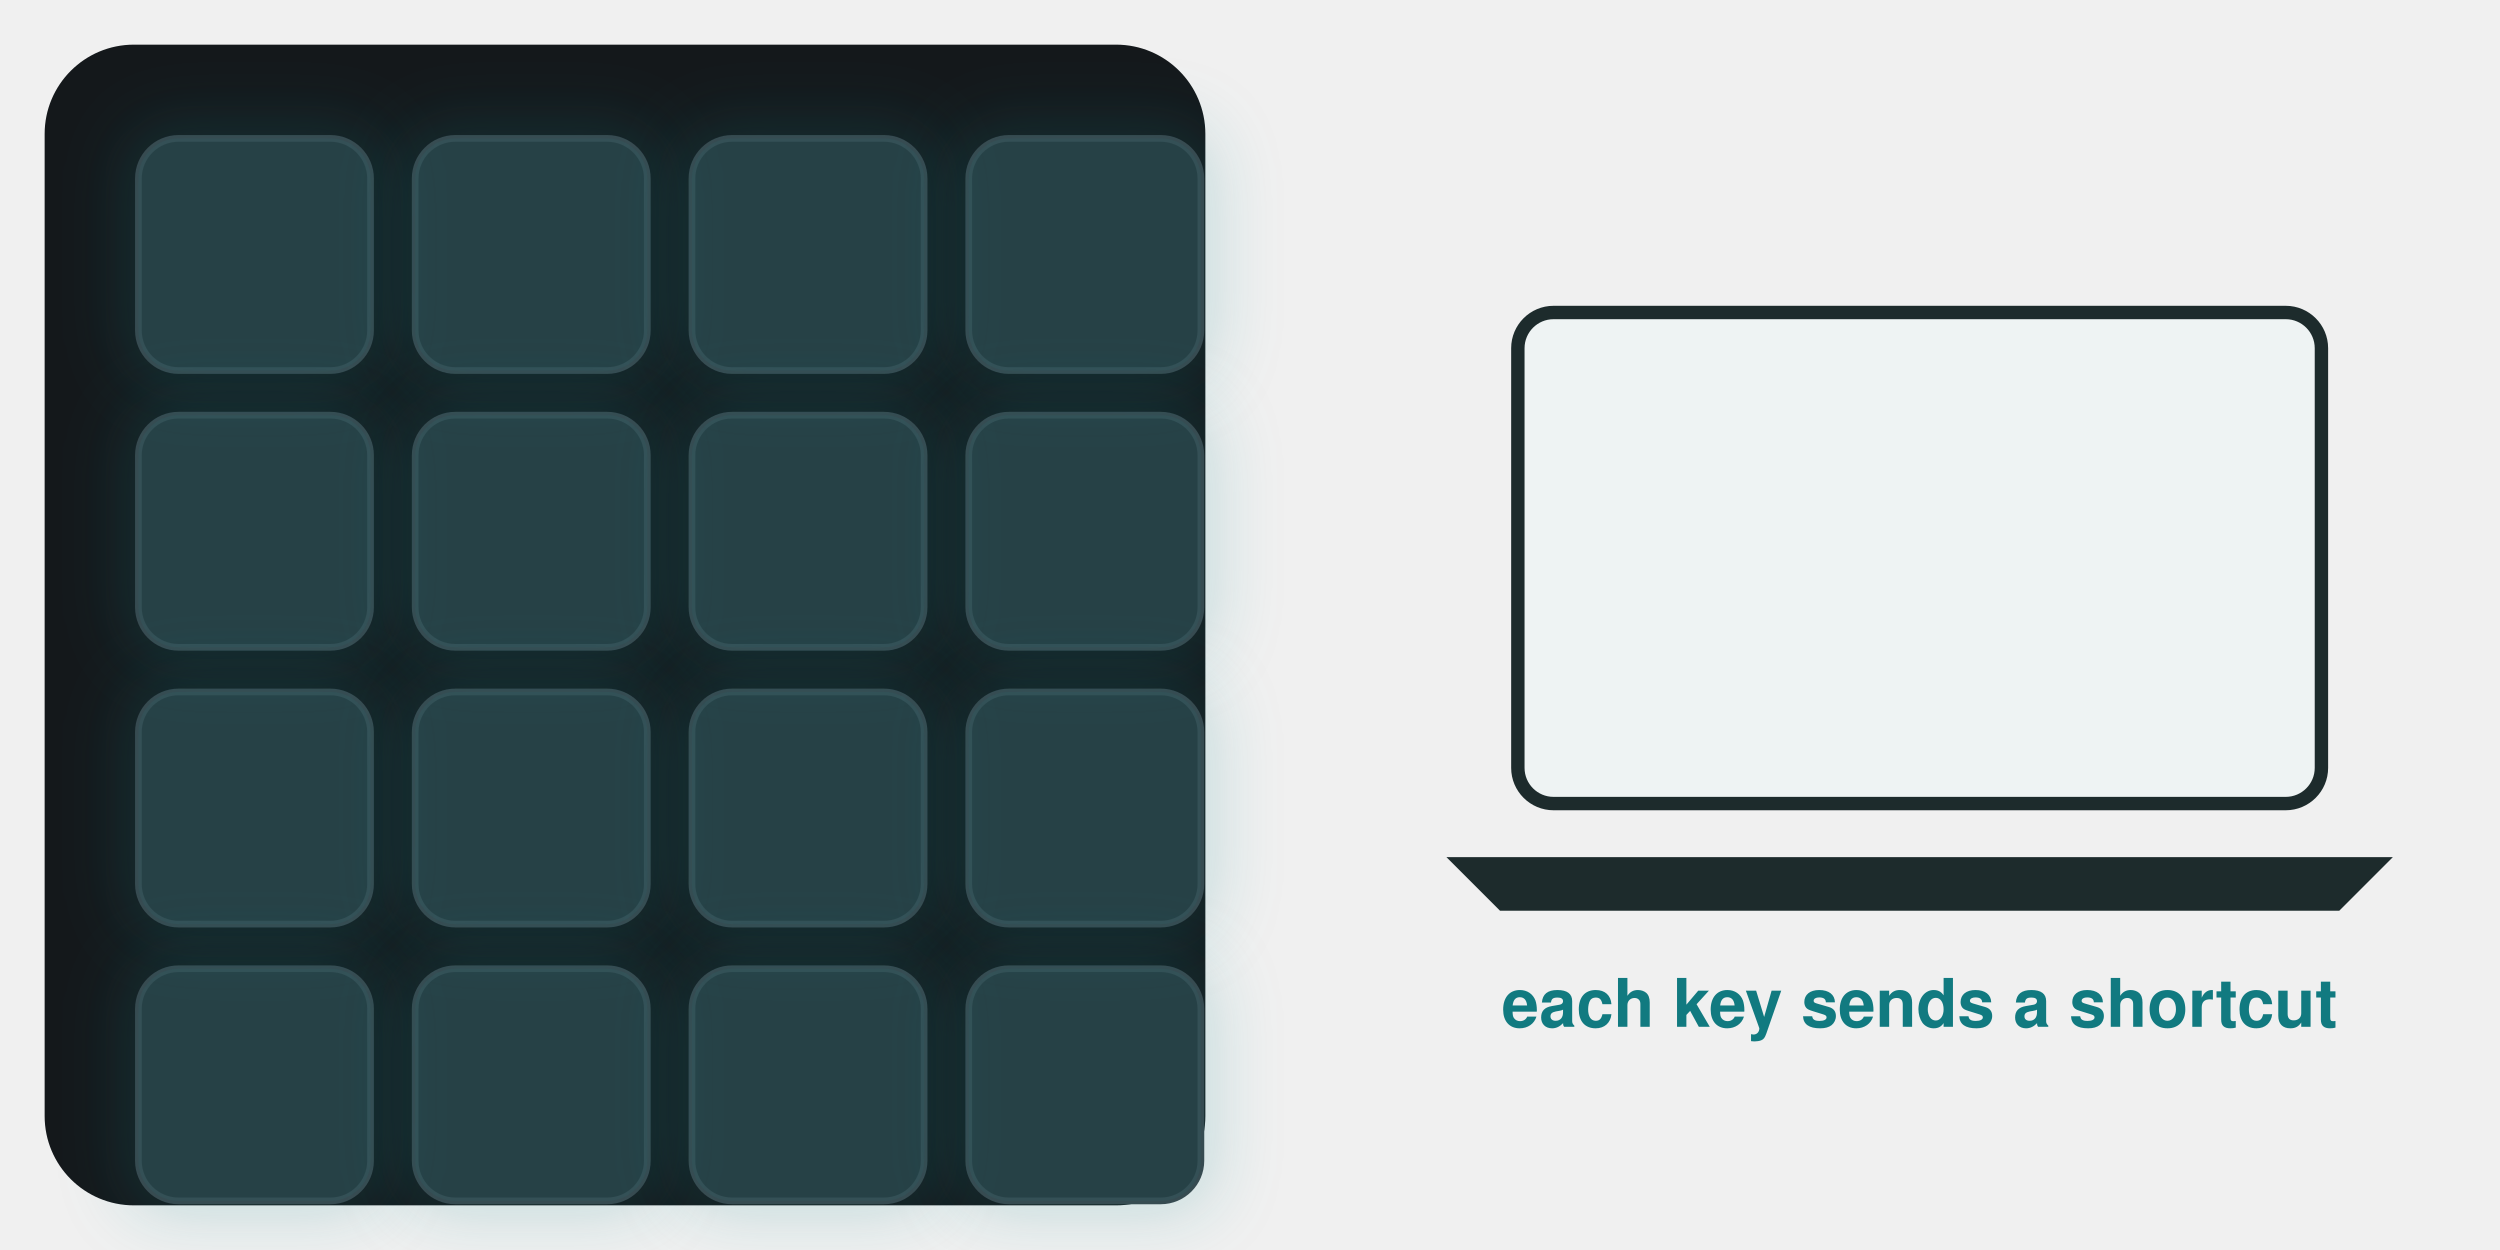
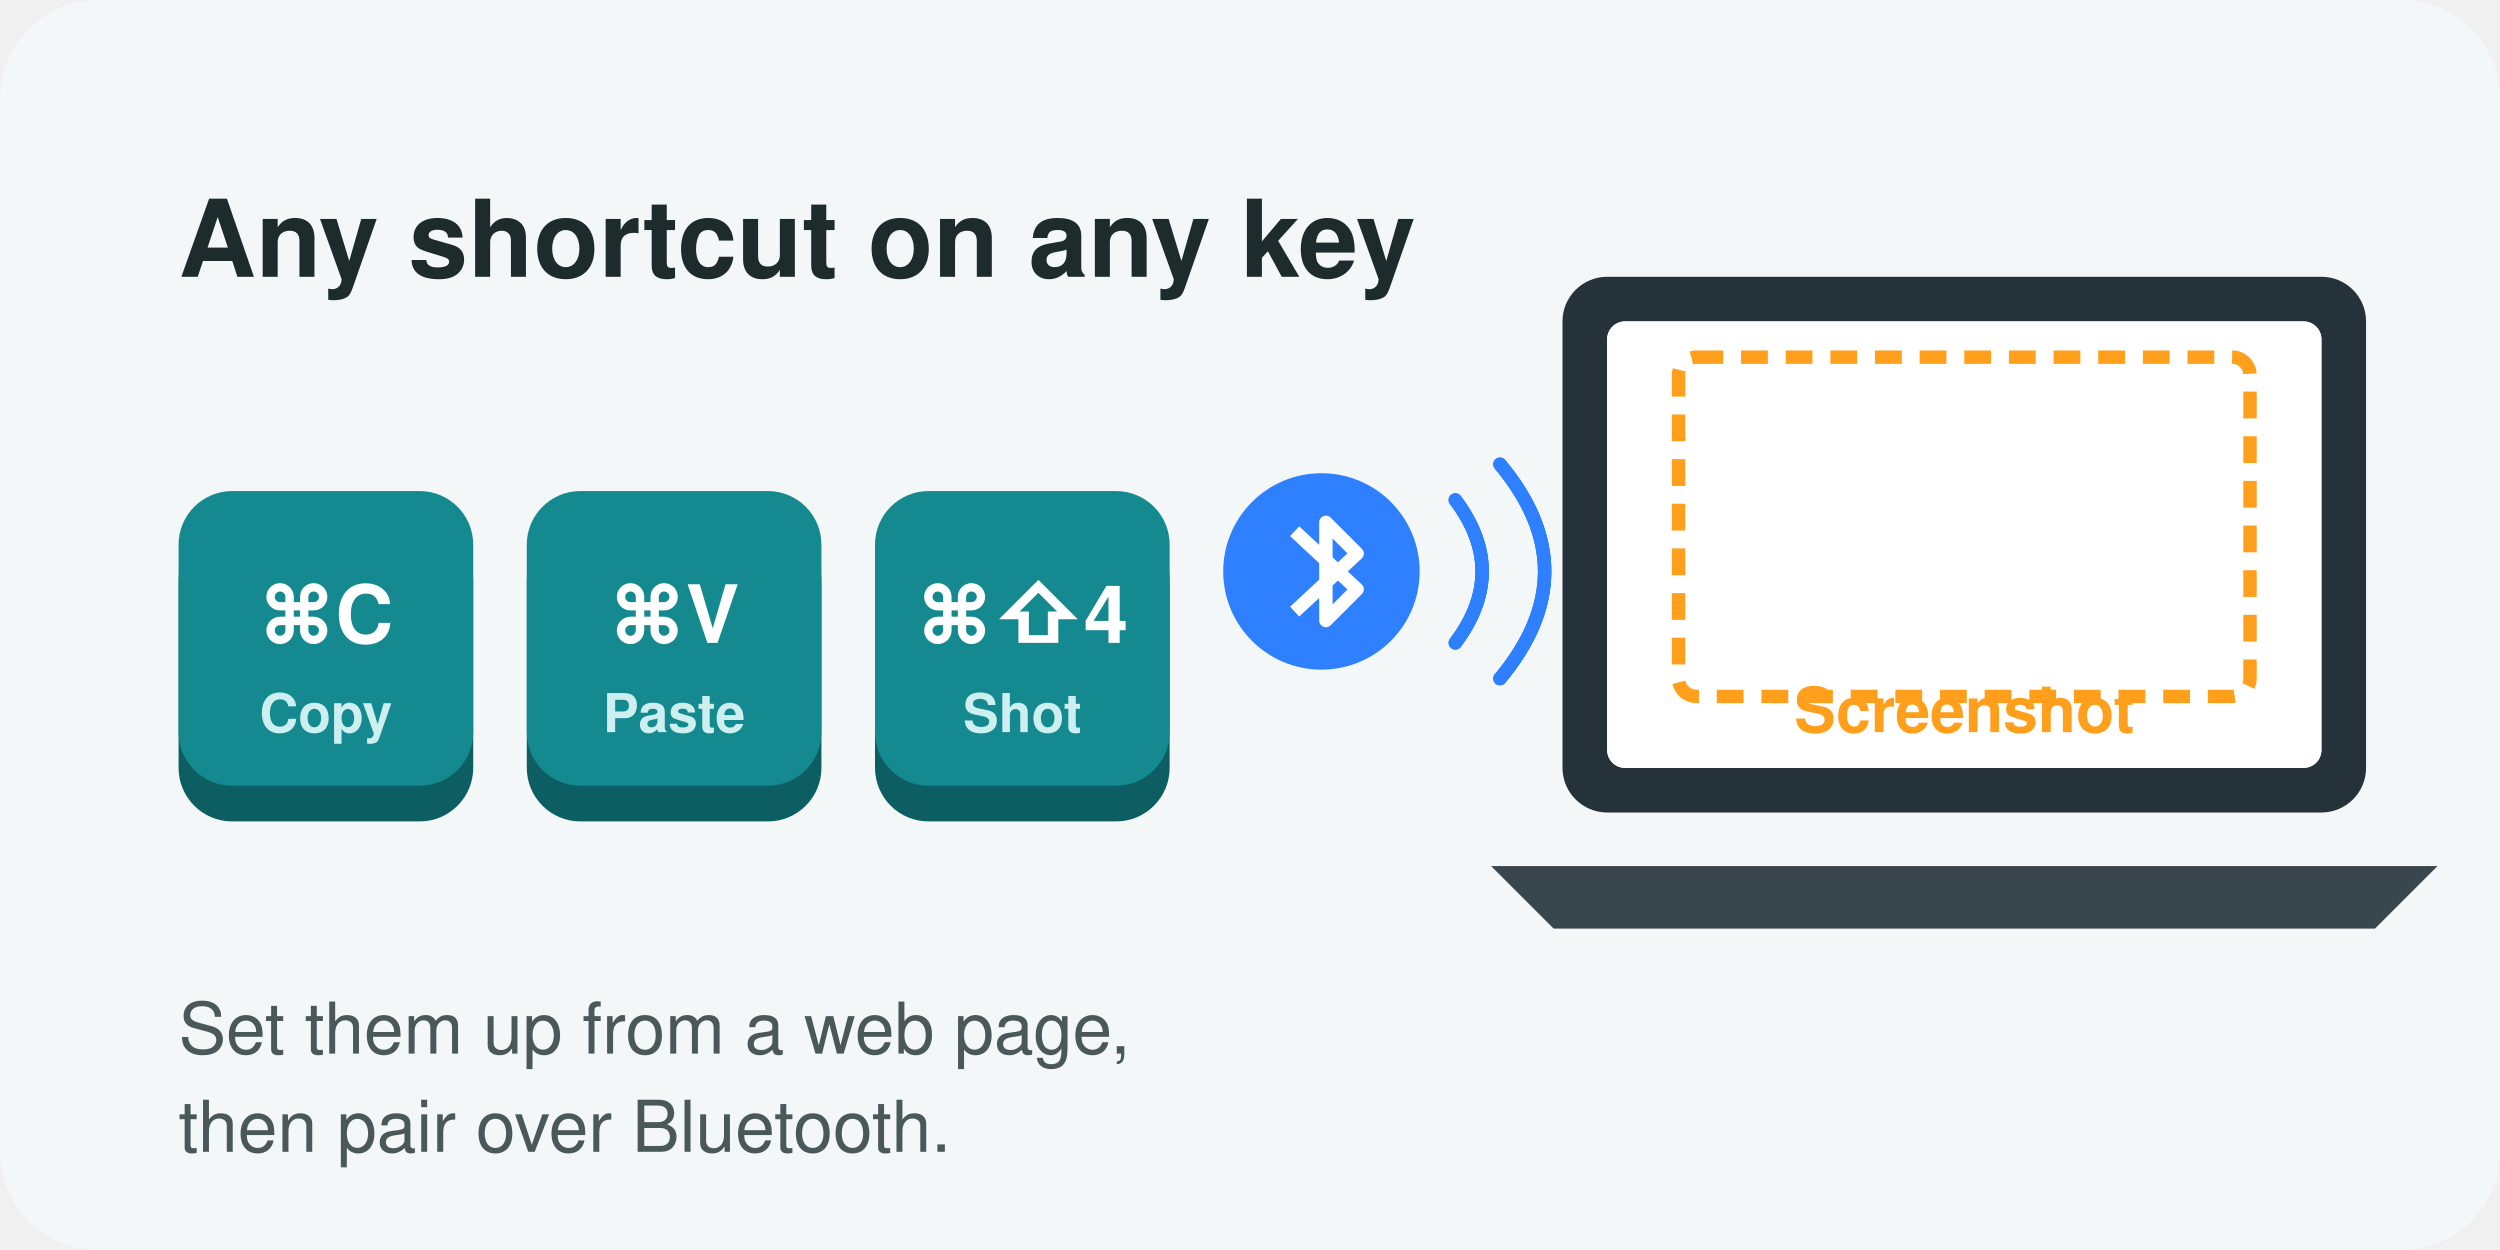
<svg xmlns="http://www.w3.org/2000/svg" viewBox="0 0 560 280" width="560" height="280" role="img" aria-label="MacroPad: a Bluetooth shortcut keyboard">
-   <defs>
-     <filter id="glow" x="-50%" y="-50%" width="200%" height="200%">
-       <feGaussianBlur stdDeviation="7" />
-     </filter>
-   </defs>
  <style>
- .cap{fill:#2a3136;stroke:#3a4349;stroke-width:1.5}
- .t1{font:700 21px -apple-system,'Segoe UI',Helvetica,Arial,sans-serif;fill:#1d2b2c}
- .t2{font:400 16px -apple-system,'Segoe UI',Helvetica,Arial,sans-serif;fill:#4a5859}
- .t3{font:700 15px -apple-system,'Segoe UI',Helvetica,Arial,sans-serif;fill:#117A80}
- .ink{stroke:#1d2b2c;fill:none} .inkf{fill:#1d2b2c} .pale{fill:#eef3f3}
+ .bg{fill:#f3f7f7} .ink{fill:#1d2b2c} .inks{stroke:#1d2b2c} .soft{fill:#5d6b6c}
+ .t1{font:800 24px -apple-system,'Segoe UI',Helvetica,Arial,sans-serif;fill:#1d2b2c} .t2{font:500 16px -apple-system,'Segoe UI',Helvetica,Arial,sans-serif;fill:#4a5859}
+ .t3{font:700 16px -apple-system,'Segoe UI',Helvetica,Arial,sans-serif;fill:#117A80} .big{font:900 30px -apple-system,'Segoe UI',Helvetica,Arial,sans-serif}
+ .fb{transform-box:fill-box}
@media (prefers-color-scheme: dark){
- .t1{fill:#e6edf3} .t2{fill:#a9b4bd} .t3{fill:#4fc3c9}
- .ink{stroke:#c9d3d9} .inkf{fill:#c9d3d9} .pale{fill:#1e2a30}}
- @keyframes a1{0.0%{opacity:0.18} 100.0%{opacity:0.18}}.a1{opacity:0.18;animation:a1 4.5s linear infinite}@keyframes a2{0.0%{opacity:0.18} 100.0%{opacity:0.18}}.a2{opacity:0.18;animation:a2 4.5s linear infinite}@keyframes a3{0.0%{opacity:0.18} 100.0%{opacity:0.18}}.a3{opacity:0.18;animation:a3 4.5s linear infinite}@keyframes a4{0.0%{opacity:0.18} 100.0%{opacity:0.18}}.a4{opacity:0.18;animation:a4 4.5s linear infinite}@keyframes a5{0.0%{opacity:0.18} 100.0%{opacity:0.18}}.a5{opacity:0.18;animation:a5 4.5s linear infinite}@keyframes a6{0.0%{opacity:0.18} 100.0%{opacity:0.18}}.a6{opacity:0.18;animation:a6 4.5s linear infinite}@keyframes a7{0.0%{opacity:0.18} 100.0%{opacity:0.18}}.a7{opacity:0.18;animation:a7 4.5s linear infinite}@keyframes a8{0.0%{opacity:0.18} 100.0%{opacity:0.18}}.a8{opacity:0.18;animation:a8 4.5s linear infinite}@keyframes a9{0.0%{opacity:0.18} 100.0%{opacity:0.18}}.a9{opacity:0.18;animation:a9 4.5s linear infinite}@keyframes a10{0.0%{opacity:0.18} 100.0%{opacity:0.18}}.a10{opacity:0.18;animation:a10 4.5s linear infinite}@keyframes a11{0.0%{opacity:0.18} 100.0%{opacity:0.18}}.a11{opacity:0.18;animation:a11 4.5s linear infinite}@keyframes a12{0.0%{opacity:0.18} 100.0%{opacity:0.18}}.a12{opacity:0.18;animation:a12 4.5s linear infinite}@keyframes a13{0.0%{opacity:0.18} 100.0%{opacity:0.18}}.a13{opacity:0.18;animation:a13 4.5s linear infinite}@keyframes a14{0.0%{opacity:0.18} 100.0%{opacity:0.18}}.a14{opacity:0.18;animation:a14 4.5s linear infinite}@keyframes a15{0.0%{opacity:0.18} 100.0%{opacity:0.18}}.a15{opacity:0.18;animation:a15 4.5s linear infinite}@keyframes a16{0.0%{opacity:0.18} 100.0%{opacity:0.18}}.a16{opacity:0.18;animation:a16 4.5s linear infinite}@keyframes a17{0.0%{opacity:0.0} 5.556%{opacity:0.0} 6.667%{opacity:1} 15.556%{opacity:1} 16.667%{opacity:0.0} 100.0%{opacity:0.0}}.a17{opacity:0.0;animation:a17 4.5s linear infinite}@keyframes a18{0.0%{opacity:0.0} 5.556%{opacity:0.0} 6.667%{opacity:1} 15.556%{opacity:1} 16.667%{opacity:0.0} 100.0%{opacity:0.0}}.a18{opacity:0.0;animation:a18 4.5s linear infinite}@keyframes a19{0.0%{opacity:0.0} 11.111%{opacity:0.0} 12.222%{opacity:1} 35.556%{opacity:1} 36.667%{opacity:0.0} 100.0%{opacity:0.0}}.a19{opacity:0.0;animation:a19 4.5s linear infinite}@keyframes a20{0.0%{opacity:0.0} 5.556%{opacity:0.0} 6.667%{opacity:1} 17.778%{opacity:1} 18.889%{opacity:0.0} 100.0%{opacity:0.0}}.a20{opacity:0.0;animation:a20 4.5s linear infinite}@keyframes a21{0.0%{opacity:0.0} 36.667%{opacity:0.0} 37.778%{opacity:1} 46.667%{opacity:1} 47.778%{opacity:0.0} 100.0%{opacity:0.0}}.a21{opacity:0.0;animation:a21 4.5s linear infinite}@keyframes a22{0.0%{opacity:0.0} 36.667%{opacity:0.0} 37.778%{opacity:1} 46.667%{opacity:1} 47.778%{opacity:0.0} 100.0%{opacity:0.0}}.a22{opacity:0.0;animation:a22 4.5s linear infinite}@keyframes a23{0.0%{opacity:0.0} 42.222%{opacity:0.0} 43.333%{opacity:1} 66.667%{opacity:1} 67.778%{opacity:0.0} 100.0%{opacity:0.0}}.a23{opacity:0.0;animation:a23 4.5s linear infinite}@keyframes a24{0.0%{opacity:0.0} 36.667%{opacity:0.0} 37.778%{opacity:1} 48.889%{opacity:1} 50.0%{opacity:0.0} 100.0%{opacity:0.0}}.a24{opacity:0.0;animation:a24 4.5s linear infinite}@keyframes a25{0.0%{opacity:0.0} 67.778%{opacity:0.0} 68.889%{opacity:1} 77.778%{opacity:1} 78.889%{opacity:0.0} 100.0%{opacity:0.0}}.a25{opacity:0.0;animation:a25 4.5s linear infinite}@keyframes a26{0.0%{opacity:0.0} 67.778%{opacity:0.0} 68.889%{opacity:1} 77.778%{opacity:1} 78.889%{opacity:0.0} 100.0%{opacity:0.0}}.a26{opacity:0.0;animation:a26 4.5s linear infinite}@keyframes a27{0.0%{opacity:0.0} 73.333%{opacity:0.0} 74.444%{opacity:1} 97.778%{opacity:1} 98.889%{opacity:0.0} 100.0%{opacity:0.0}}.a27{opacity:0.0;animation:a27 4.5s linear infinite}@keyframes a28{0.0%{opacity:0.0} 67.778%{opacity:0.0} 68.889%{opacity:1} 80.0%{opacity:1} 81.111%{opacity:0.0} 100.0%{opacity:0.0}}.a28{opacity:0.0;animation:a28 4.5s linear infinite}
+ .bg{fill:#1b2327} .ink{fill:#e6edf3} .inks{stroke:#e6edf3} .soft{fill:#a9b4bd}
+ .t1{fill:#e6edf3} .t2{fill:#a9b4bd} .t3{fill:#4fc3c9}}
+ @keyframes k0{0%{transform:translate(0px,0px)} 6.67%{transform:translate(0px,0px)} 8.44%{transform:translate(0px,6px)} 14.44%{transform:translate(0px,6px)} 16.67%{transform:translate(0px,0px)} 100.0%{transform:translate(0px,0px)}}.k0{animation:k0 4.5s linear infinite}@keyframes k1{0%{transform:translate(0px,0px)} 37.78%{transform:translate(0px,0px)} 39.56%{transform:translate(0px,6px)} 45.56%{transform:translate(0px,6px)} 47.78%{transform:translate(0px,0px)} 100.0%{transform:translate(0px,0px)}}.k1{animation:k1 4.5s linear infinite}@keyframes k2{0%{transform:translate(0px,0px)} 68.89%{transform:translate(0px,0px)} 70.67%{transform:translate(0px,6px)} 76.67%{transform:translate(0px,6px)} 78.89%{transform:translate(0px,0px)} 100.0%{transform:translate(0px,0px)}}.k2{animation:k2 4.5s linear infinite}@keyframes w0{0%{opacity:0} 5.33%{opacity:0} 6.67%{opacity:1} 17.78%{opacity:1} 19.11%{opacity:0} 100.0%{opacity:0}}.w0{animation:w0 4.5s linear infinite}@keyframes w1{0%{opacity:0} 36.44%{opacity:0} 37.78%{opacity:1} 48.89%{opacity:1} 50.22%{opacity:0} 100.0%{opacity:0}}.w1{animation:w1 4.5s linear infinite}@keyframes w2{0%{opacity:0} 67.56%{opacity:0} 68.89%{opacity:1} 80.0%{opacity:1} 81.33%{opacity:0} 100.0%{opacity:0}}.w2{animation:w2 4.5s linear infinite}@keyframes cp{0%{opacity:0} 8.67%{opacity:0} 10.0%{opacity:1} 35.56%{opacity:1} 36.89%{opacity:0} 100.0%{opacity:0}}.cp{animation:cp 4.5s linear infinite}@keyframes ps{0%{opacity:0} 39.78%{opacity:0} 41.11%{opacity:1} 66.67%{opacity:1} 68.0%{opacity:0} 100.0%{opacity:0}}.ps{animation:ps 4.5s linear infinite}@keyframes sh{0%{opacity:0} 70.89%{opacity:0} 72.22%{opacity:0.9} 76.67%{opacity:0.9} 78.0%{opacity:0} 100.0%{opacity:0}}.sh{animation:sh 4.5s linear infinite}@keyframes sh2{0%{opacity:0} 75.33%{opacity:0} 76.67%{opacity:1} 95.56%{opacity:1} 96.89%{opacity:0} 100.0%{opacity:0}}.sh2{animation:sh2 4.5s linear infinite}
</style>
-   <rect x="10" y="10" width="260" height="260" rx="20" fill="#14181b" />
-   <rect x="31" y="31" width="52" height="52" rx="9" class="cap" />
-   <rect x="93" y="31" width="52" height="52" rx="9" class="cap" />
-   <rect x="155" y="31" width="52" height="52" rx="9" class="cap" />
-   <rect x="217" y="31" width="52" height="52" rx="9" class="cap" />
-   <rect x="31" y="93" width="52" height="52" rx="9" class="cap" />
-   <rect x="93" y="93" width="52" height="52" rx="9" class="cap" />
-   <rect x="155" y="93" width="52" height="52" rx="9" class="cap" />
-   <rect x="217" y="93" width="52" height="52" rx="9" class="cap" />
-   <rect x="31" y="155" width="52" height="52" rx="9" class="cap" />
-   <rect x="93" y="155" width="52" height="52" rx="9" class="cap" />
-   <rect x="155" y="155" width="52" height="52" rx="9" class="cap" />
-   <rect x="217" y="155" width="52" height="52" rx="9" class="cap" />
-   <rect x="31" y="217" width="52" height="52" rx="9" class="cap" />
-   <rect x="93" y="217" width="52" height="52" rx="9" class="cap" />
-   <rect x="155" y="217" width="52" height="52" rx="9" class="cap" />
-   <rect x="217" y="217" width="52" height="52" rx="9" class="cap" />
-   <g class="a1">
-     <rect x="27" y="27" width="60" height="60" rx="12" fill="#14898F" filter="url(#glow)" />
-     <rect x="31" y="31" width="52" height="52" rx="9" fill="#14898F" />
+   <rect width="560" height="280" rx="22" class="bg" />
+   <rect x="40" y="118" width="66" height="66" rx="12" fill="#0d5e62" />
+   <g class="k0">
+     <rect x="40" y="110" width="66" height="66" rx="12" fill="#14898F" />
+     <text x="73" y="144" text-anchor="middle" style="font:800 18px -apple-system,'Segoe UI',Helvetica,Arial,sans-serif;fill:#fff">⌘C</text>
+     <text x="73" y="164" text-anchor="middle" style="font:600 12px -apple-system,'Segoe UI',Helvetica,Arial,sans-serif;fill:#cdeff0">Copy</text>
  </g>
-   <g class="a2">
-     <rect x="89" y="27" width="60" height="60" rx="12" fill="#14898F" filter="url(#glow)" />
-     <rect x="93" y="31" width="52" height="52" rx="9" fill="#14898F" />
+   <rect x="118" y="118" width="66" height="66" rx="12" fill="#0d5e62" />
+   <g class="k1">
+     <rect x="118" y="110" width="66" height="66" rx="12" fill="#14898F" />
+     <text x="151" y="144" text-anchor="middle" style="font:800 18px -apple-system,'Segoe UI',Helvetica,Arial,sans-serif;fill:#fff">⌘V</text>
+     <text x="151" y="164" text-anchor="middle" style="font:600 12px -apple-system,'Segoe UI',Helvetica,Arial,sans-serif;fill:#cdeff0">Paste</text>
  </g>
-   <g class="a3">
-     <rect x="151" y="27" width="60" height="60" rx="12" fill="#14898F" filter="url(#glow)" />
-     <rect x="155" y="31" width="52" height="52" rx="9" fill="#14898F" />
+   <rect x="196" y="118" width="66" height="66" rx="12" fill="#0d5e62" />
+   <g class="k2">
+     <rect x="196" y="110" width="66" height="66" rx="12" fill="#14898F" />
+     <text x="229" y="144" text-anchor="middle" style="font:800 18px -apple-system,'Segoe UI',Helvetica,Arial,sans-serif;fill:#fff">⌘⇧4</text>
+     <text x="229" y="164" text-anchor="middle" style="font:600 12px -apple-system,'Segoe UI',Helvetica,Arial,sans-serif;fill:#cdeff0">Shot</text>
  </g>
-   <g class="a4">
-     <rect x="213" y="27" width="60" height="60" rx="12" fill="#14898F" filter="url(#glow)" />
-     <rect x="217" y="31" width="52" height="52" rx="9" fill="#14898F" />
+   <g transform="translate(296 128)">
+     <circle r="22" fill="#2f80ff" />
+     <path d="M-6 -9 L8 4 L1 11 V-11 L8 -4 L-6 9" stroke="#fff" stroke-width="3" fill="none" stroke-linejoin="round" />
  </g>
-   <g class="a5">
-     <rect x="27" y="89" width="60" height="60" rx="12" fill="#14898F" filter="url(#glow)" />
-     <rect x="31" y="93" width="52" height="52" rx="9" fill="#14898F" />
+   <path class="w0" d="M326 112 q12 16 0 32 M336 104 q20 24 0 48" stroke="#2f80ff" stroke-width="3" fill="none" stroke-linecap="round" />
+   <path class="w1" d="M326 112 q12 16 0 32 M336 104 q20 24 0 48" stroke="#2f80ff" stroke-width="3" fill="none" stroke-linecap="round" />
+   <path class="w2" d="M326 112 q12 16 0 32 M336 104 q20 24 0 48" stroke="#2f80ff" stroke-width="3" fill="none" stroke-linecap="round" />
+   <rect x="350" y="62" width="180" height="120" rx="10" fill="#26323a" />
+   <rect x="360" y="72" width="160" height="100" rx="4" fill="#ffffff" />
+   <path d="M334 194 h212 l-14 14 h-184 z" fill="#3a464d" />
+   <rect x="372" y="84" width="110" height="8" rx="4" fill="#d6dfe0" />
+   <rect x="372" y="102" width="80" height="8" rx="4" fill="#d6dfe0" />
+   <rect x="372" y="120" width="110" height="8" rx="4" fill="#d6dfe0" />
+   <rect x="372" y="138" width="80" height="8" rx="4" fill="#d6dfe0" />
+   <g class="cp">
+     <rect x="370" y="80" width="114" height="16" rx="3" fill="#2f80ff" opacity="0.35" />
+     <text x="440" y="164" text-anchor="middle" style="font:800 14px -apple-system,'Segoe UI',Helvetica,Arial,sans-serif;fill:#2f80ff">Copied</text>
  </g>
-   <g class="a6">
-     <rect x="89" y="89" width="60" height="60" rx="12" fill="#14898F" filter="url(#glow)" />
-     <rect x="93" y="93" width="52" height="52" rx="9" fill="#14898F" />
+   <g class="ps">
+     <rect x="372" y="138" width="110" height="8" rx="4" fill="#2ecc71" />
+     <text x="440" y="164" text-anchor="middle" style="font:800 14px -apple-system,'Segoe UI',Helvetica,Arial,sans-serif;fill:#2ecc71">Pasted</text>
  </g>
-   <g class="a7">
-     <rect x="151" y="89" width="60" height="60" rx="12" fill="#14898F" filter="url(#glow)" />
-     <rect x="155" y="93" width="52" height="52" rx="9" fill="#14898F" />
+   <rect class="sh" x="360" y="72" width="160" height="100" rx="4" fill="#ffffff" />
+   <g class="sh2">
+     <rect x="376" y="80" width="128" height="76" rx="4" fill="none" stroke="#ff9f1c" stroke-width="3" stroke-dasharray="6 4" />
+     <text x="440" y="164" text-anchor="middle" style="font:800 14px -apple-system,'Segoe UI',Helvetica,Arial,sans-serif;fill:#ff9f1c">Screenshot</text>
  </g>
-   <g class="a8">
-     <rect x="213" y="89" width="60" height="60" rx="12" fill="#14898F" filter="url(#glow)" />
-     <rect x="217" y="93" width="52" height="52" rx="9" fill="#14898F" />
-   </g>
-   <g class="a9">
-     <rect x="27" y="151" width="60" height="60" rx="12" fill="#14898F" filter="url(#glow)" />
-     <rect x="31" y="155" width="52" height="52" rx="9" fill="#14898F" />
-   </g>
-   <g class="a10">
-     <rect x="89" y="151" width="60" height="60" rx="12" fill="#14898F" filter="url(#glow)" />
-     <rect x="93" y="155" width="52" height="52" rx="9" fill="#14898F" />
-   </g>
-   <g class="a11">
-     <rect x="151" y="151" width="60" height="60" rx="12" fill="#14898F" filter="url(#glow)" />
-     <rect x="155" y="155" width="52" height="52" rx="9" fill="#14898F" />
-   </g>
-   <g class="a12">
-     <rect x="213" y="151" width="60" height="60" rx="12" fill="#14898F" filter="url(#glow)" />
-     <rect x="217" y="155" width="52" height="52" rx="9" fill="#14898F" />
-   </g>
-   <g class="a13">
-     <rect x="27" y="213" width="60" height="60" rx="12" fill="#14898F" filter="url(#glow)" />
-     <rect x="31" y="217" width="52" height="52" rx="9" fill="#14898F" />
-   </g>
-   <g class="a14">
-     <rect x="89" y="213" width="60" height="60" rx="12" fill="#14898F" filter="url(#glow)" />
-     <rect x="93" y="217" width="52" height="52" rx="9" fill="#14898F" />
-   </g>
-   <g class="a15">
-     <rect x="151" y="213" width="60" height="60" rx="12" fill="#14898F" filter="url(#glow)" />
-     <rect x="155" y="217" width="52" height="52" rx="9" fill="#14898F" />
-   </g>
-   <g class="a16">
-     <rect x="213" y="213" width="60" height="60" rx="12" fill="#14898F" filter="url(#glow)" />
-     <rect x="217" y="217" width="52" height="52" rx="9" fill="#14898F" />
-   </g>
-   <g class="a17">
-     <rect x="27" y="27" width="60" height="60" rx="12" fill="#14898F" filter="url(#glow)" />
-     <rect x="31" y="31" width="52" height="52" rx="9" fill="#14898F" />
-   </g>
-   <rect class="a18" x="34" y="34" width="46" height="46" rx="7" fill="none" stroke="#ffffff" stroke-width="4" />
-   <g class="a21">
-     <rect x="89" y="89" width="60" height="60" rx="12" fill="#14898F" filter="url(#glow)" />
-     <rect x="93" y="93" width="52" height="52" rx="9" fill="#14898F" />
-   </g>
-   <rect class="a22" x="96" y="96" width="46" height="46" rx="7" fill="none" stroke="#ffffff" stroke-width="4" />
-   <g class="a25">
-     <rect x="151" y="151" width="60" height="60" rx="12" fill="#14898F" filter="url(#glow)" />
-     <rect x="155" y="155" width="52" height="52" rx="9" fill="#14898F" />
-   </g>
-   <rect class="a26" x="158" y="158" width="46" height="46" rx="7" fill="none" stroke="#ffffff" stroke-width="4" />
-   <rect x="340" y="70" width="180" height="110" rx="8" class="pale" />
-   <rect x="340" y="70" width="180" height="110" rx="8" class="ink" stroke-width="3" />
-   <path d="M324 192 h212 l-12 12 h-188 z" class="inkf" />
-   <g class="a19">
-     <text x="430" y="122" class="t1" text-anchor="middle">⌘ C</text>
-     <text x="430" y="150" class="t2" text-anchor="middle">Copy</text>
-   </g>
-   <g class="a20">
-     <path d="M282 140 q14 -14 0 -28 M292 150 q24 -24 0 -48 M302 160 q34 -34 0 -68" class="ink" stroke-width="3" stroke-linecap="round" />
-   </g>
-   <g class="a23">
-     <text x="430" y="122" class="t1" text-anchor="middle">⌘ V</text>
-     <text x="430" y="150" class="t2" text-anchor="middle">Paste</text>
-   </g>
-   <g class="a24">
-     <path d="M282 140 q14 -14 0 -28 M292 150 q24 -24 0 -48 M302 160 q34 -34 0 -68" class="ink" stroke-width="3" stroke-linecap="round" />
-   </g>
-   <g class="a27">
-     <text x="430" y="122" class="t1" text-anchor="middle">⌘ ⇧ 4</text>
-     <text x="430" y="150" class="t2" text-anchor="middle">Screenshot</text>
-   </g>
-   <g class="a28">
-     <path d="M282 140 q14 -14 0 -28 M292 150 q24 -24 0 -48 M302 160 q34 -34 0 -68" class="ink" stroke-width="3" stroke-linecap="round" />
-   </g>
-   <text x="430" y="230" class="t3" text-anchor="middle">each key sends a shortcut</text>
+   <text x="40" y="62" class="t1" text-anchor="start">Any shortcut on any key</text>
+   <text x="40" y="236" class="t2" text-anchor="start">Set them up from a web page,</text>
+   <text x="40" y="258" class="t2" text-anchor="start">then pair over Bluetooth.</text>
</svg>
